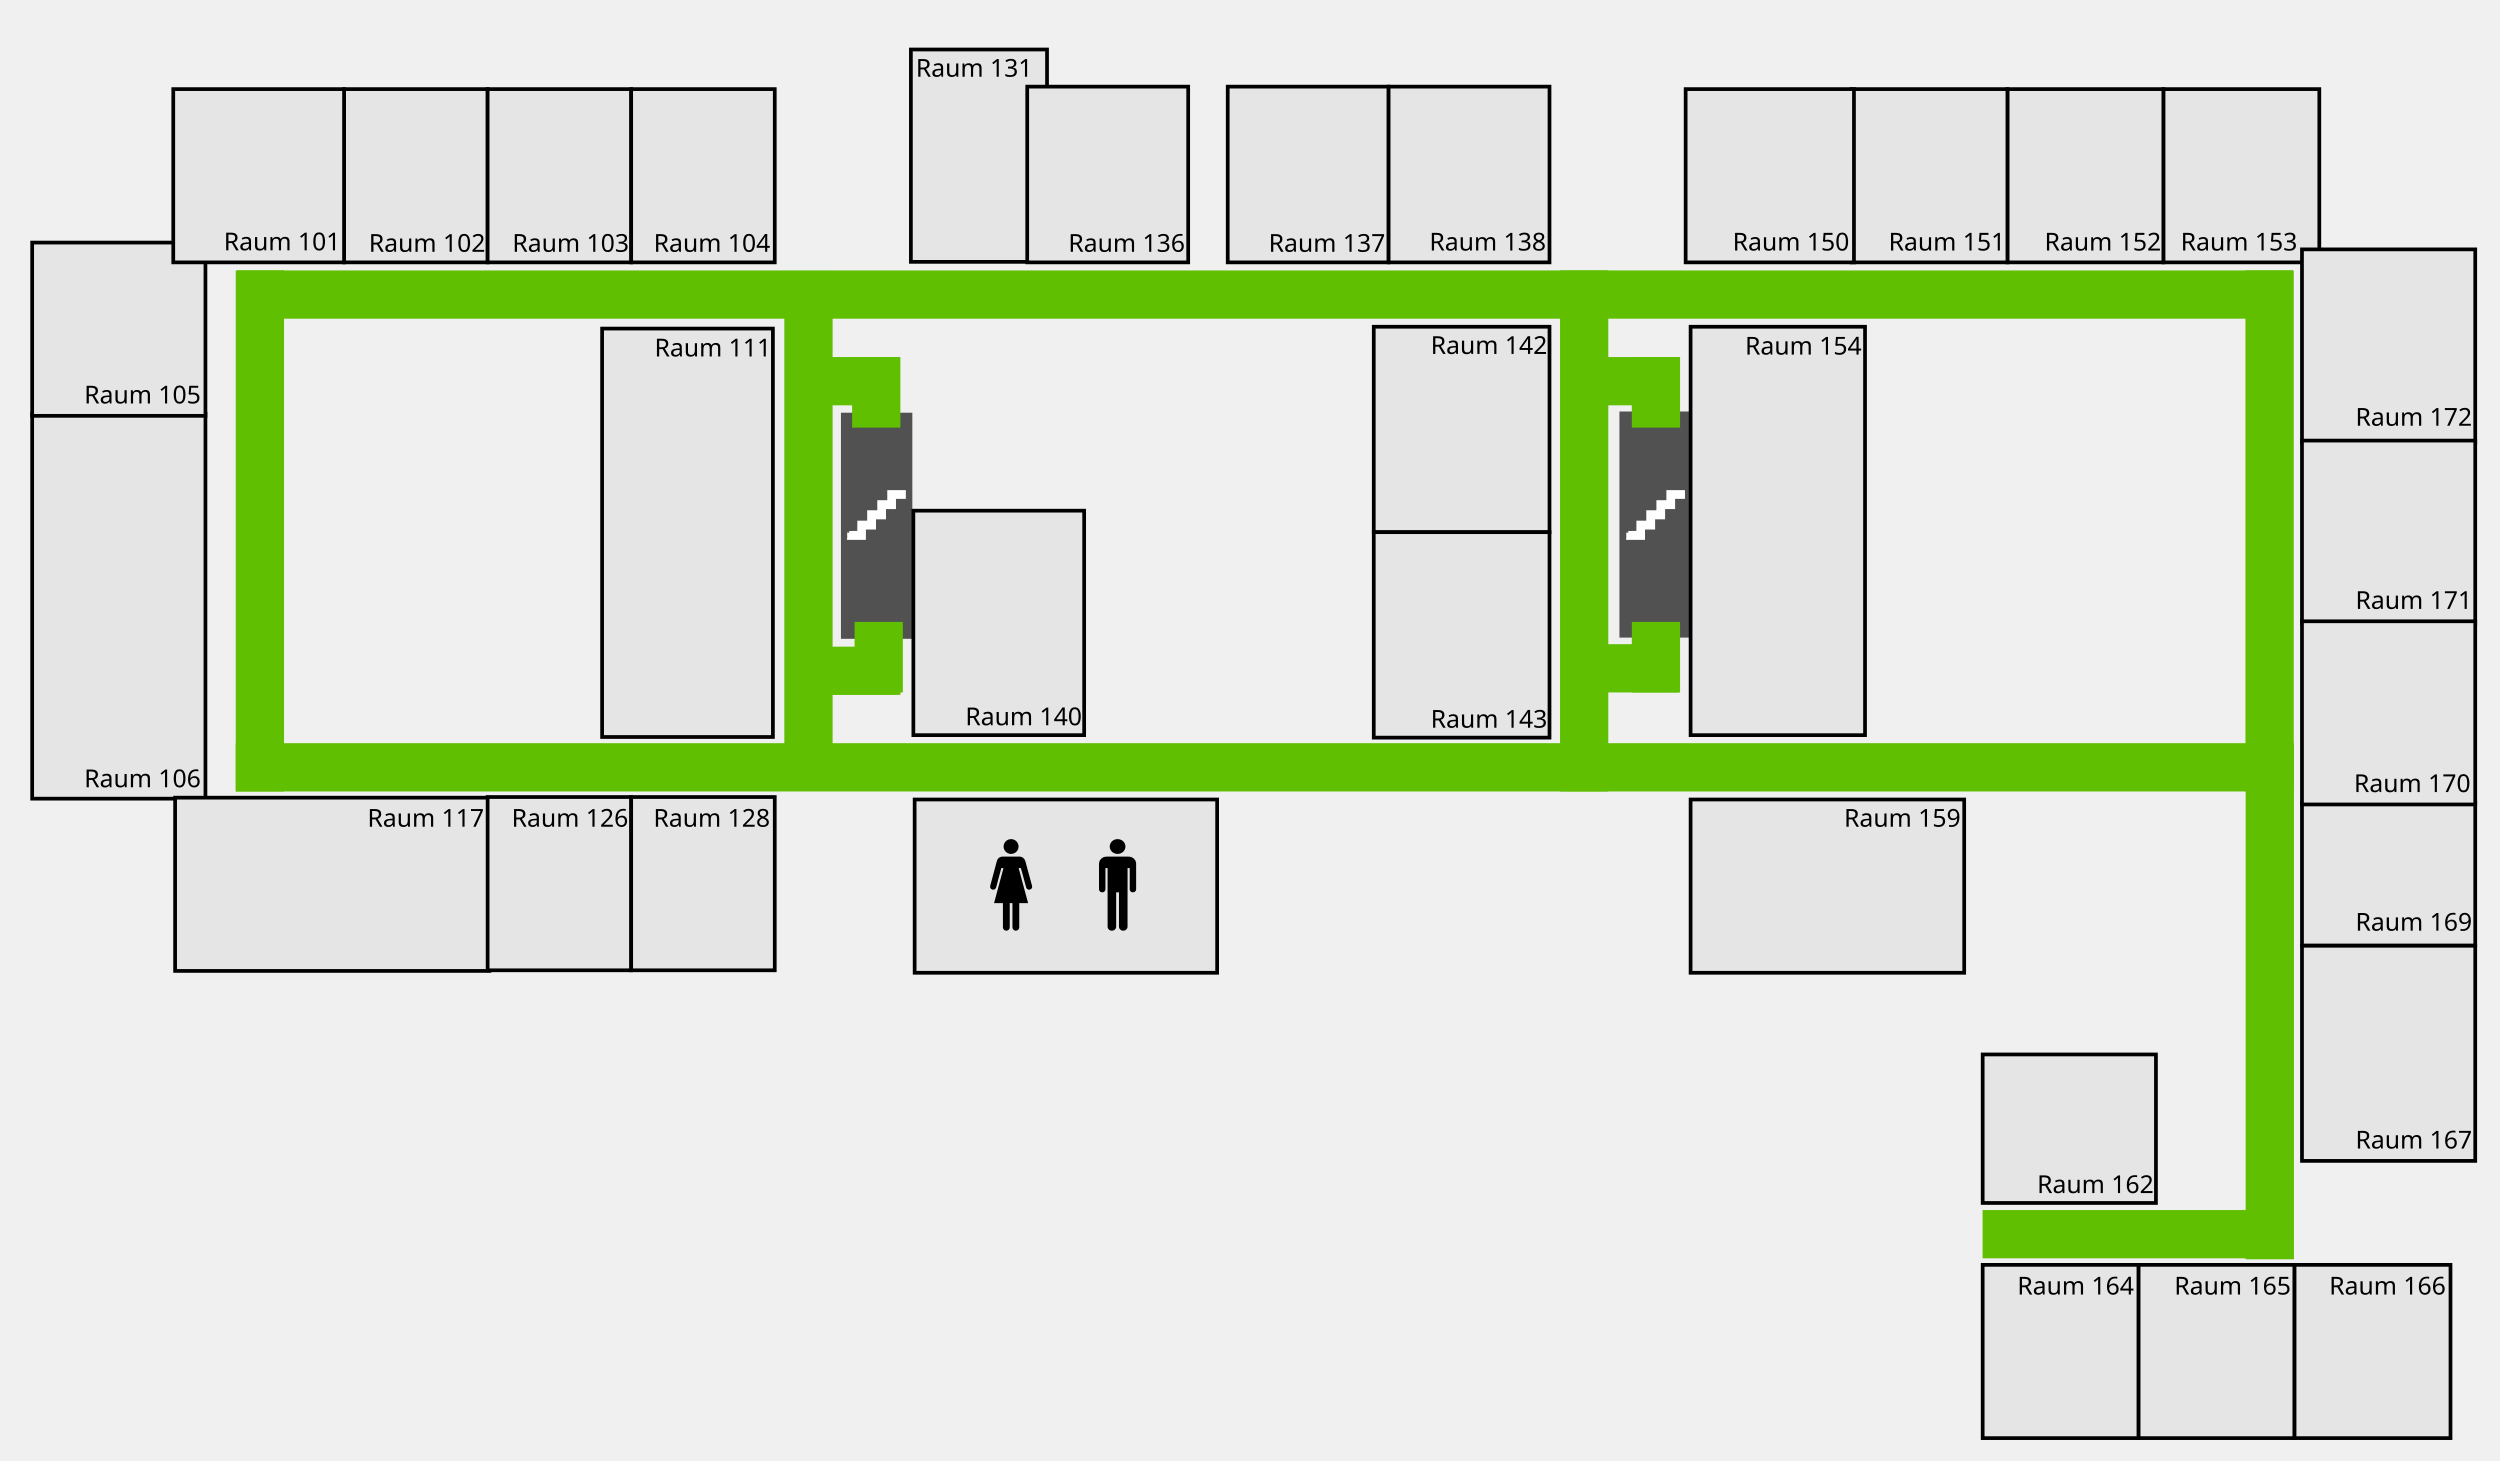
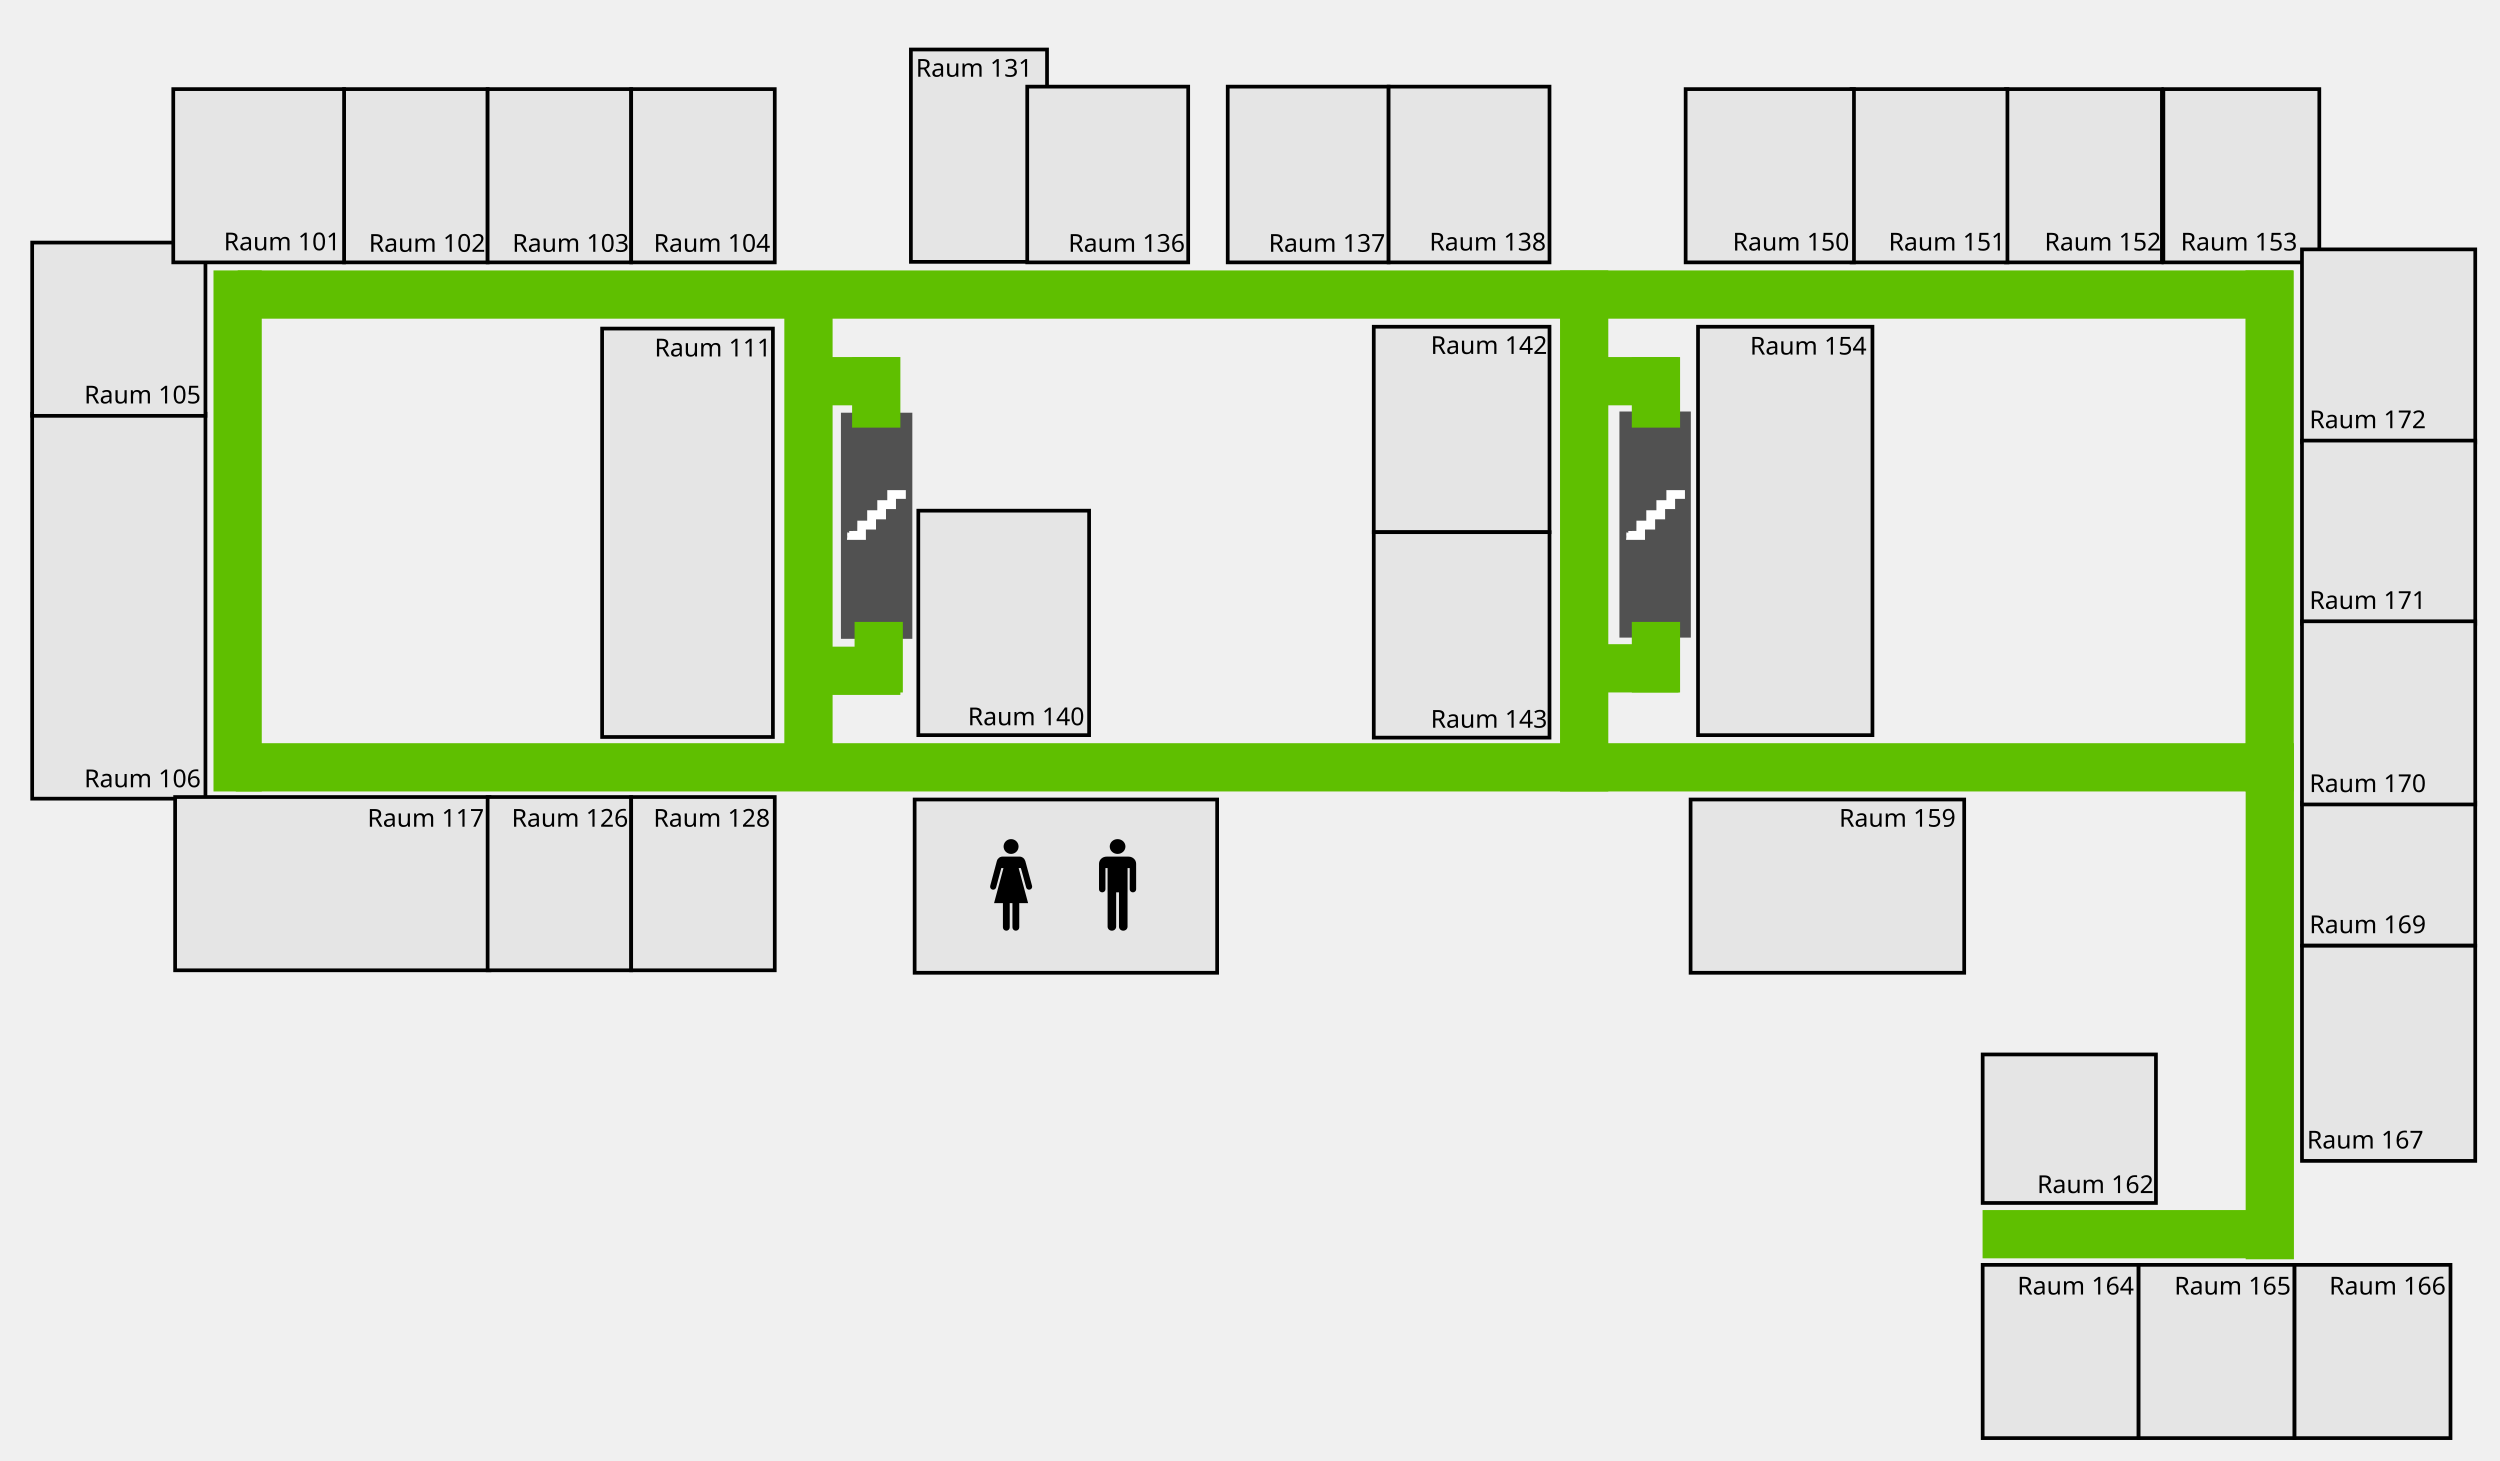
<svg xmlns="http://www.w3.org/2000/svg" width="1010" height="590">
  <g>
-     <rect fill="none" id="canvas_background" height="592" width="1012" y="-1" x="-1" />
-     <g display="none" id="canvasGrid">
-       <rect fill="url(#gridpattern)" stroke-width="0" y="0" x="0" height="100%" width="100%" id="svg_1" />
+     <rect x="-1" y="-1" width="1012" height="592" id="canvas_background" fill="none" />
+     <g id="canvasGrid" display="none">
+       <rect id="svg_1" width="100%" height="100%" x="0" y="0" stroke-width="0" fill="url(#gridpattern)" />
    </g>
  </g>
  <g>
-     <rect stroke="#000" id="svg_4" height="70" width="58" y="36" x="139" stroke-width="1.5" fill="#e5e5e5" />
-     <rect stroke="#000" id="svg_5" height="70" width="58" y="36" x="197" stroke-width="1.5" fill="#e5e5e5" />
-     <rect stroke="#000" id="svg_6" height="70" width="58" y="36" x="255" stroke-width="1.5" fill="#e5e5e5" />
-     <rect stroke="#000" id="svg_7" height="155.508" width="70" y="167.153" x="13" stroke-width="1.5" fill="#e5e5e5" />
-     <rect stroke="#000" id="svg_11" height="70" width="127" y="322.254" x="70.746" stroke-width="1.5" fill="#e5e5e5" />
-     <rect stroke="#000" id="svg_13" height="70" width="58" y="322" x="197" stroke-width="1.5" fill="#e5e5e5" />
-     <rect stroke="#000" id="svg_14" height="70" width="58" y="322" x="255" stroke-width="1.5" fill="#e5e5e5" />
-     <rect stroke="#000" id="svg_20" height="165" width="69" y="132.746" x="243.254" stroke-width="1.5" fill="#e5e5e5" />
-     <rect stroke="#000" id="svg_23" height="70" width="122.211" y="323" x="369.515" stroke-width="1.5" fill="#e5e5e5" />
-     <rect stroke="#000" id="svg_24" height="85.789" width="55" y="20" x="368" stroke-width="1.5" fill="#e5e5e5" />
-     <rect stroke="#000" id="svg_25" height="71" width="65.031" y="35" x="415" stroke-width="1.5" fill="#e5e5e5" />
-     <rect stroke="#000" id="svg_26" height="71" width="65" y="35" x="496" stroke-width="1.5" fill="#e5e5e5" />
-     <rect stroke="#000000" id="svg_27" height="71" width="65" y="35" x="561" stroke-width="1.5" fill="#e5e5e5" />
-     <rect stroke="#000" id="svg_28" height="83" width="71" y="132" x="555" stroke-width="1.5" fill="#e5e5e5" />
-     <rect stroke="#000" id="svg_29" height="83" width="71" y="215" x="555" stroke-width="1.5" fill="#e5e5e5" />
-     <rect stroke="#515151" id="svg_33" height="89.845" width="27.344" y="167" x="655" stroke-width="1.5" fill="#515151" />
-     <rect stroke="#515151" id="svg_34" height="89.845" width="27.344" y="167.488" x="340.488" stroke-width="1.5" fill="#515151" />
-     <rect id="svg_36" height="18" width="828.768" y="110" x="96.781" stroke-width="1.5" fill="#5fbf00" stroke="#5fbf00" />
-     <rect id="svg_37" height="18" width="828" y="301" x="96" stroke-width="1.5" fill="#5fbf00" stroke="#5fbf00" />
-     <rect stroke="#5fbf00" id="svg_38" height="209" width="18" y="110" x="96" stroke-width="1.5" fill="#5fbf00" />
-     <rect stroke="#5fbf00" id="svg_39" height="209" width="18" y="110" x="631" stroke-width="1.5" fill="#5fbf00" />
-     <rect stroke="#5fbf00" id="svg_40" height="207" width="18" y="110.219" x="317.622" stroke-width="1.5" fill="#5fbf00" />
-     <rect stroke="#000" id="svg_31" height="165" width="70.469" y="132" x="683" stroke-width="1.5" fill="#e5e5e5" />
-     <rect stroke="#000" id="svg_22" height="90.688" width="69" y="206.312" x="369" stroke-width="1.5" fill="#e5e5e5" />
-     <rect stroke="#5fbf00" id="svg_51" height="18" width="44.175" y="145" x="318.639" stroke-width="1.5" fill="#5fbf00" />
-     <rect stroke="#5fbf00" id="svg_54" height="27.011" width="18" y="145" x="345" stroke-width="1.5" fill="#5fbf00" />
-     <rect stroke="#5fbf00" id="svg_56" height="18" width="44.175" y="145" x="633" stroke-width="1.5" fill="#5fbf00" />
-     <rect stroke="#5fbf00" id="svg_57" height="27.011" width="18" y="145" x="660" stroke-width="1.5" fill="#5fbf00" />
-     <text transform="rotate(-4.729472 416.2188,347.2578) " xml:space="preserve" text-anchor="start" font-family="Helvetica, Arial, sans-serif" font-size="24" id="svg_61" y="355.63" x="409.555" stroke-opacity="null" stroke-width="0" stroke="#000" fill="#000000" />
-     <rect stroke="#5fbf00" id="svg_70" height="18" width="45.731" y="261" x="631.656" stroke-width="1.5" fill="#5fbf00" />
-     <rect stroke="#5fbf00" id="svg_2" height="207" width="18" y="301" x="908" stroke-width="1.5" fill="#5fbf00" />
-     <rect id="svg_3" height="70" width="110.538" y="323" x="683" stroke-width="1.5" fill="#e5e5e5" stroke="#000" />
-     <rect stroke="#000" id="svg_15" height="60" width="70" y="426" x="801" stroke-width="1.5" fill="#e5e5e5" />
-     <rect stroke="#000" id="svg_21" height="57.761" width="70" y="324.239" x="930" stroke-width="1.5" fill="#e5e5e5" />
-     <rect stroke="#5fbf00" id="svg_32" height="27.011" width="18" y="252" x="660" stroke-width="1.5" fill="#5fbf00" />
-     <rect id="svg_35" height="18" width="45" y="262" x="318" stroke-width="1.5" fill="#5fbf00" stroke="#5fbf00" />
-     <rect stroke="#5fbf00" id="svg_41" height="27.011" width="18" y="252" x="346" stroke-width="1.5" fill="#5fbf00" />
-     <rect stroke="#5fbf00" id="svg_43" height="209" width="18" y="110" x="907.922" stroke-width="1.5" fill="#5fbf00" />
-     <rect stroke="#000" id="svg_44" height="70" width="63" y="36" x="874" stroke-width="1.5" fill="#e5e5e5" />
-     <rect stroke="#000" id="svg_45" height="78" width="70" y="100.746" x="930" stroke-width="1.5" fill="#e5e5e5" />
-     <rect stroke="#000" id="svg_46" height="74" width="70" y="178" x="930" stroke-width="1.5" fill="#e5e5e5" />
-     <rect stroke="#000" id="svg_47" height="74" width="70" y="251" x="930" stroke-width="1.5" fill="#e5e5e5" />
-     <rect stroke="#000" id="svg_50" height="86.91" width="70" y="382.09" x="930" stroke-width="1.5" fill="#e5e5e5" />
-     <rect stroke="#000" id="svg_52" height="70" width="63" y="36" x="811" stroke-width="1.5" fill="#e5e5e5" />
-     <rect stroke="#000" id="svg_53" height="70" width="63" y="36" x="748" stroke-width="1.5" fill="#e5e5e5" />
-     <rect id="svg_55" height="70" width="68" y="36" x="681" stroke-width="1.5" fill="#e5e5e5" stroke="#000" />
-     <rect id="svg_58" height="18" width="121.867" y="489.614" x="801.714" stroke-width="1.5" fill="#5fbf00" stroke="#5fbf00" />
-     <rect stroke="#000" id="svg_60" height="70" width="63" y="511" x="801" stroke-width="1.5" fill="#e5e5e5" />
-     <rect stroke="#000" id="svg_62" height="70" width="63" y="511" x="864" stroke-width="1.5" fill="#e5e5e5" />
-     <path id="svg_10" d="m448.334,341.994c0,-1.654 1.419,-2.994 3.171,-2.994c1.752,0 3.171,1.34 3.171,2.994c0,1.654 -1.419,2.994 -3.171,2.994c-1.752,0 -3.171,-1.34 -3.171,-2.994zm10.66,8.475l0,-1.512c0,-1.591 -1.365,-2.881 -3.051,-2.881l-8.887,0c-1.685,0 -3.051,1.29 -3.051,2.881l0,1.512c-0.003,0.034 -0.005,0.07 -0.005,0.105l0,8.71c0,0.677 0.581,1.225 1.297,1.225c0.716,0 1.298,-0.548 1.298,-1.225l0,-8.581l0.87,0l0,9.807l0.006,0l0,13.857c0,0.901 0.775,1.633 1.729,1.633c0.955,0 1.729,-0.731 1.729,-1.633l0,-13.857l1.141,0l0,13.857c0,0.901 0.775,1.633 1.729,1.633c0.955,0 1.729,-0.731 1.729,-1.633l0,-13.857l0.005,0l0,-9.807l0.87,0l0,8.58c0,0.677 0.582,1.225 1.298,1.225c0.717,0 1.297,-0.549 1.297,-1.225l0,-8.71c-0,-0.036 -0.003,-0.071 -0.006,-0.105l0,0z" fill-opacity="null" stroke-opacity="null" stroke-width="0" stroke="#000" fill="#000000" />
-     <path stroke="#000" id="svg_16" d="m408.475,344.988c1.669,0 3.024,-1.34 3.024,-2.993c0,-1.654 -1.355,-2.995 -3.024,-2.995c-1.671,0 -3.026,1.341 -3.026,2.995c0,1.653 1.355,2.993 3.026,2.993zm8.482,12.908l-2.714,-9.962c-0.025,-0.09 -0.061,-0.177 -0.104,-0.257c-0.308,-0.933 -1.194,-1.609 -2.239,-1.609l-6.869,0c-1.09,0 -2.006,0.734 -2.275,1.73c-0.018,0.044 -0.033,0.09 -0.047,0.137l-2.666,9.962c-0.178,0.653 0.214,1.324 0.875,1.5c0.66,0.175 1.338,-0.213 1.516,-0.866l2.094,-7.825l0.872,0l-3.8,14.159l3.58,0l0,9.775c0,0.752 0.615,1.361 1.376,1.361c0.759,0 1.375,-0.609 1.375,-1.361l0,-9.775l1.094,0l0,9.775c0,0.752 0.616,1.361 1.377,1.361c0.759,0 1.375,-0.609 1.375,-1.361l0,-9.775l3.578,0l-3.814,-14.159l0.895,0l2.132,7.825c0.178,0.653 0.856,1.041 1.516,0.866c0.659,-0.176 1.05,-0.847 0.874,-1.501l-0,0z" fill-opacity="null" stroke-opacity="null" stroke-width="0" fill="#000000" />
-     <path stroke="#ffffff" id="svg_17" d="m343.077,215.27c1.334,-0.009 2.668,-0.018 4.002,-0.026c0.009,-1.385 0.018,-2.77 0.026,-4.155c1.328,0 2.655,0 3.983,0c0,-1.394 0,-2.787 0,-4.181c1.362,0 2.723,0 4.085,0c0,-1.36 0,-2.719 0,-4.079c1.345,0 2.69,0 4.034,0c0,-1.36 0,-2.719 0,-4.079c2,0 4.001,0 6.001,0c0,0.68 0,1.36 0,2.039c-1.328,0 -2.656,0 -3.984,0c0,1.377 0,2.753 0,4.13c-1.345,0 -2.69,0 -4.034,0c0,1.377 0,2.753 0,4.13c-1.345,0 -2.69,0 -4.034,0c0,1.377 0,2.753 0,4.13c-1.362,0 -2.723,0 -4.085,0c0,1.394 0,2.787 0,4.181c-2.017,0 -4.034,0 -6.051,0c0.09,-0.676 -0.153,-1.437 0.058,-2.09l0,-0z" stroke-width="1.5" fill="#ffffff" />
-     <path stroke="#ffffff" id="svg_30" d="m657.839,215.27c1.334,-0.009 2.668,-0.018 4.002,-0.026c0.009,-1.385 0.018,-2.77 0.026,-4.155c1.328,0 2.655,0 3.983,0c0,-1.394 0,-2.787 0,-4.181c1.362,0 2.723,0 4.085,0c0,-1.36 0,-2.719 0,-4.079c1.345,0 2.689,0 4.034,0c0,-1.36 0,-2.719 0,-4.079c2,0 4.001,0 6.001,0c0,0.68 0,1.36 0,2.039c-1.328,0 -2.656,0 -3.984,0c0,1.377 0,2.753 0,4.13c-1.345,0 -2.689,0 -4.034,0c0,1.377 0,2.753 0,4.13c-1.345,0 -2.689,0 -4.034,0c0,1.377 0,2.753 0,4.13c-1.362,0 -2.723,0 -4.085,0c0,1.394 0,2.787 0,4.181c-2.017,0 -4.034,0 -6.051,0c0.09,-0.676 -0.153,-1.437 0.058,-2.09l0,0z" stroke-width="1.5" fill="#ffffff" />
-     <text xml:space="preserve" text-anchor="start" font-family="Euphoria, sans-serif" font-size="10" id="svg_42" y="318.042" x="34.021" fill-opacity="null" stroke-opacity="null" stroke-width="0" stroke="#000" fill="#000000">Raum 106</text>
-     <text xml:space="preserve" text-anchor="start" font-family="Euphoria, sans-serif" font-size="10" id="svg_48" y="334" x="148.454" fill-opacity="null" stroke-opacity="null" stroke-width="0" stroke="#000" fill="#000000">Raum 117</text>
-     <text xml:space="preserve" text-anchor="start" font-family="Euphoria, sans-serif" font-size="10" id="svg_49" y="334" x="206.701" fill-opacity="null" stroke-opacity="null" stroke-width="0" stroke="#000" fill="#000000">Raum 126</text>
-     <text xml:space="preserve" text-anchor="start" font-family="Euphoria, sans-serif" font-size="10" id="svg_59" y="334" x="264" fill-opacity="null" stroke-opacity="null" stroke-width="0" stroke="#000" fill="#000000">Raum 128</text>
-     <text xml:space="preserve" text-anchor="start" font-family="Euphoria, sans-serif" font-size="10" id="svg_65" y="144" x="264.433" fill-opacity="null" stroke-opacity="null" stroke-width="0" stroke="#000" fill="#000000">Raum 111</text>
-     <text style="cursor: move;" xml:space="preserve" text-anchor="start" font-family="Euphoria, sans-serif" font-size="10" id="svg_67" y="293" x="390" fill-opacity="null" stroke-opacity="null" stroke-width="0" stroke="#000" fill="#000000">Raum 140</text>
-     <text style="cursor: move;" xml:space="preserve" text-anchor="start" font-family="Euphoria, sans-serif" font-size="10" id="svg_68" y="294" x="578" fill-opacity="null" stroke-opacity="null" stroke-width="0" stroke="#000" fill="#000000">Raum 143</text>
-     <text xml:space="preserve" text-anchor="start" font-family="Euphoria, sans-serif" font-size="10" id="svg_69" y="143" x="578" fill-opacity="null" stroke-opacity="null" stroke-width="0" stroke="#000" fill="#000000">Raum 142</text>
-     <text style="cursor: move;" xml:space="preserve" text-anchor="start" font-family="Euphoria, sans-serif" font-size="10" id="svg_71" y="101.216" x="577.485" fill-opacity="null" stroke-opacity="null" stroke-width="0" stroke="#000" fill="#000000">Raum 138</text>
-     <text style="cursor: move;" xml:space="preserve" text-anchor="start" font-family="Euphoria, sans-serif" font-size="10" id="svg_72" y="101.732" x="512.536" fill-opacity="null" stroke-opacity="null" stroke-width="0" stroke="#000" fill="#000000">Raum 137</text>
-     <text style="cursor: move;" xml:space="preserve" text-anchor="start" font-family="Euphoria, sans-serif" font-size="10" id="svg_73" y="101.732" x="431.608" fill-opacity="null" stroke-opacity="null" stroke-width="0" stroke="#000" fill="#000000">Raum 136</text>
-     <text xml:space="preserve" text-anchor="start" font-family="Euphoria, sans-serif" font-size="10" id="svg_74" y="31" x="370" fill-opacity="null" stroke-opacity="null" stroke-width="0" stroke="#000" fill="#000000">Raum 131</text>
-     <text style="cursor: move;" xml:space="preserve" text-anchor="start" font-family="Euphoria, sans-serif" font-size="10" id="svg_75" y="101.732" x="264.082" fill-opacity="null" stroke-opacity="null" stroke-width="0" stroke="#000" fill="#000000">Raum 104</text>
-     <text style="cursor: move;" xml:space="preserve" text-anchor="start" font-family="Euphoria, sans-serif" font-size="10" id="svg_76" y="101.732" x="207" fill-opacity="null" stroke-opacity="null" stroke-width="0" stroke="#000" fill="#000000">Raum 103</text>
-     <text style="cursor: move;" xml:space="preserve" text-anchor="start" font-family="Euphoria, sans-serif" font-size="10" id="svg_77" y="101.732" x="149" fill-opacity="null" stroke-opacity="null" stroke-width="0" stroke="#000" fill="#000000">Raum 102</text>
-     <text style="cursor: move;" xml:space="preserve" text-anchor="start" font-family="Euphoria, sans-serif" font-size="10" id="svg_79" y="101.216" x="700" fill-opacity="null" stroke-opacity="null" stroke-width="0" stroke="#000" fill="#000000">Raum 150</text>
-     <text style="cursor: move;" xml:space="preserve" text-anchor="start" font-family="Euphoria, sans-serif" font-size="10" id="svg_80" y="101.216" x="763" fill-opacity="null" stroke-opacity="null" stroke-width="0" stroke="#000" fill="#000000">Raum 151</text>
-     <text style="cursor: move;" xml:space="preserve" text-anchor="start" font-family="Euphoria, sans-serif" font-size="10" id="svg_81" y="101.216" x="826" fill-opacity="null" stroke-opacity="null" stroke-width="0" stroke="#000" fill="#000000">Raum 152</text>
-     <text style="cursor: move;" xml:space="preserve" text-anchor="start" font-family="Euphoria, sans-serif" font-size="10" id="svg_82" y="101.216" x="881" fill-opacity="null" stroke-opacity="null" stroke-width="0" stroke="#000" fill="#000000">Raum 153</text>
-     <text xml:space="preserve" text-anchor="start" font-family="Euphoria, sans-serif" font-size="10" id="svg_83" y="172" x="951.619" fill-opacity="null" stroke-opacity="null" stroke-width="0" stroke="#000" fill="#000000">Raum 172</text>
-     <text xml:space="preserve" text-anchor="start" font-family="Euphoria, sans-serif" font-size="10" id="svg_84" y="246" x="951.619" fill-opacity="null" stroke-opacity="null" stroke-width="0" stroke="#000" fill="#000000">Raum 171</text>
-     <text xml:space="preserve" text-anchor="start" font-family="Euphoria, sans-serif" font-size="10" id="svg_85" y="320" x="951" fill-opacity="null" stroke-opacity="null" stroke-width="0" stroke="#000" fill="#000000">Raum 170</text>
-     <text xml:space="preserve" text-anchor="start" font-family="Euphoria, sans-serif" font-size="10" id="svg_86" y="376" x="951.619" fill-opacity="null" stroke-opacity="null" stroke-width="0" stroke="#000" fill="#000000">Raum 169</text>
-     <text style="cursor: move;" xml:space="preserve" text-anchor="start" font-family="Euphoria, sans-serif" font-size="10" id="svg_87" y="464" x="951.619" fill-opacity="null" stroke-opacity="null" stroke-width="0" stroke="#000" fill="#000000">Raum 167</text>
-     <text xml:space="preserve" text-anchor="start" font-family="Euphoria, sans-serif" font-size="10" id="svg_88" y="523" x="878.423" fill-opacity="null" stroke-opacity="null" stroke-width="0" stroke="#000" fill="#000000">Raum 165</text>
-     <text xml:space="preserve" text-anchor="start" font-family="Euphoria, sans-serif" font-size="10" id="svg_89" y="523" x="815" fill-opacity="null" stroke-opacity="null" stroke-width="0" stroke="#000" fill="#000000">Raum 164</text>
-     <text style="cursor: move;" xml:space="preserve" text-anchor="start" font-family="Euphoria, sans-serif" font-size="10" id="svg_90" y="482" x="823" fill-opacity="null" stroke-opacity="null" stroke-width="0" stroke="#000" fill="#000000">Raum 162</text>
-     <text xml:space="preserve" text-anchor="start" font-family="Euphoria, sans-serif" font-size="10" id="svg_91" y="334" x="745" fill-opacity="null" stroke-opacity="null" stroke-width="0" stroke="#000" fill="#000000">Raum 159</text>
-     <text style="cursor: text;" xml:space="preserve" text-anchor="start" font-family="Euphoria, sans-serif" font-size="10" id="svg_92" y="143.254" x="705" fill-opacity="null" stroke-opacity="null" stroke-width="0" stroke="#000" fill="#000000">Raum 154</text>
-     <rect stroke="#000" id="svg_94" height="70" width="63" y="511" x="927" stroke-width="1.5" fill="#e5e5e5" />
-     <text xml:space="preserve" text-anchor="start" font-family="Euphoria, sans-serif" font-size="10" id="svg_95" y="523" x="941" fill-opacity="null" stroke-opacity="null" stroke-width="0" stroke="#000" fill="#000000">Raum 166</text>
-     <rect stroke="#000" id="svg_96" height="70" width="70" y="98" x="13" stroke-width="1.5" fill="#e5e5e5" />
-     <rect stroke="#000" id="svg_8" height="70" width="69" y="36" x="70" stroke-width="1.5" fill="#e5e5e5" />
-     <text style="cursor: move;" xml:space="preserve" text-anchor="start" font-family="Euphoria, sans-serif" font-size="10" id="svg_98" y="101.14" x="90.408" fill-opacity="null" stroke-opacity="null" stroke-width="0" stroke="#000" fill="#000000">Raum 101</text>
-     <text style="cursor: move;" xml:space="preserve" text-anchor="start" font-family="Euphoria, sans-serif" font-size="10" id="svg_99" y="163" x="34.021" fill-opacity="null" stroke-opacity="null" stroke-width="0" stroke="#000" fill="#000000">Raum 105</text>
+     <rect fill="#e5e5e5" stroke-width="1.5" x="139" y="36" width="58" height="70" id="svg_4" stroke="#000" />
+     <rect fill="#e5e5e5" stroke-width="1.5" x="197" y="36" width="58" height="70" id="svg_5" stroke="#000" />
+     <rect fill="#e5e5e5" stroke-width="1.5" x="255" y="36" width="58" height="70" id="svg_6" stroke="#000" />
+     <rect fill="#e5e5e5" stroke-width="1.5" x="13" y="167.153" width="70" height="155.508" id="svg_7" stroke="#000" />
+     <rect fill="#e5e5e5" stroke-width="1.5" x="70.746" y="322" width="127" height="70" id="svg_11" stroke="#000" />
+     <rect fill="#e5e5e5" stroke-width="1.5" x="197" y="322" width="58" height="70" id="svg_13" stroke="#000" />
+     <rect fill="#e5e5e5" stroke-width="1.5" x="255" y="322" width="58" height="70" id="svg_14" stroke="#000" />
+     <rect fill="#e5e5e5" stroke-width="1.5" x="243.254" y="132.746" width="69" height="165" id="svg_20" stroke="#000" />
+     <rect fill="#e5e5e5" stroke-width="1.5" x="369.515" y="323" width="122.211" height="70" id="svg_23" stroke="#000" />
+     <rect fill="#e5e5e5" stroke-width="1.5" x="368" y="20" width="55" height="85.789" id="svg_24" stroke="#000" />
+     <rect fill="#e5e5e5" stroke-width="1.5" x="415" y="35" width="65.031" height="71" id="svg_25" stroke="#000" />
+     <rect fill="#e5e5e5" stroke-width="1.5" x="496" y="35" width="65" height="71" id="svg_26" stroke="#000" />
+     <rect fill="#e5e5e5" stroke-width="1.5" x="561" y="35" width="65" height="71" id="svg_27" stroke="#000000" />
+     <rect fill="#e5e5e5" stroke-width="1.5" x="555" y="132" width="71" height="83" id="svg_28" stroke="#000" />
+     <rect fill="#e5e5e5" stroke-width="1.5" x="555" y="215" width="71" height="83" id="svg_29" stroke="#000" />
+     <rect fill="#515151" stroke-width="1.5" x="655" y="167" width="27.344" height="89.845" id="svg_33" stroke="#515151" />
+     <rect fill="#515151" stroke-width="1.5" x="340.488" y="167.488" width="27.344" height="89.845" id="svg_34" stroke="#515151" />
+     <rect stroke="#5fbf00" fill="#5fbf00" stroke-width="1.5" x="96.781" y="110" width="828.768" height="18" id="svg_36" />
+     <rect stroke="#5fbf00" fill="#5fbf00" stroke-width="1.5" x="96" y="301" width="828" height="18" id="svg_37" />
+     <rect fill="#5fbf00" stroke-width="1.5" x="87" y="110" width="18" height="209" id="svg_38" stroke="#5fbf00" />
+     <rect fill="#5fbf00" stroke-width="1.5" x="631" y="110" width="18" height="209" id="svg_39" stroke="#5fbf00" />
+     <rect fill="#5fbf00" stroke-width="1.5" x="317.622" y="110.219" width="18" height="207" id="svg_40" stroke="#5fbf00" />
+     <rect fill="#e5e5e5" stroke-width="1.5" x="686" y="132" width="70.469" height="165" id="svg_31" stroke="#000" />
+     <rect fill="#e5e5e5" stroke-width="1.5" x="371" y="206.312" width="69" height="90.688" id="svg_22" stroke="#000" />
+     <rect fill="#5fbf00" stroke-width="1.5" x="318.639" y="145" width="44.175" height="18" id="svg_51" stroke="#5fbf00" />
+     <rect fill="#5fbf00" stroke-width="1.5" x="345" y="145" width="18" height="27.011" id="svg_54" stroke="#5fbf00" />
+     <rect fill="#5fbf00" stroke-width="1.5" x="633" y="145" width="44.175" height="18" id="svg_56" stroke="#5fbf00" />
+     <rect fill="#5fbf00" stroke-width="1.5" x="660" y="145" width="18" height="27.011" id="svg_57" stroke="#5fbf00" />
+     <text fill="#000000" stroke="#000" stroke-width="0" stroke-opacity="null" x="409.555" y="355.63" id="svg_61" font-size="24" font-family="Helvetica, Arial, sans-serif" text-anchor="start" xml:space="preserve" transform="rotate(-4.729472 416.2188,347.2578) " />
+     <rect fill="#5fbf00" stroke-width="1.5" x="631.656" y="261" width="45.731" height="18" id="svg_70" stroke="#5fbf00" />
+     <rect fill="#5fbf00" stroke-width="1.5" x="908" y="301" width="18" height="207" id="svg_2" stroke="#5fbf00" />
+     <rect stroke="#000" fill="#e5e5e5" stroke-width="1.5" x="683" y="323" width="110.538" height="70" id="svg_3" />
+     <rect fill="#e5e5e5" stroke-width="1.5" x="801" y="426" width="70" height="60" id="svg_15" stroke="#000" />
+     <rect fill="#e5e5e5" stroke-width="1.5" x="930" y="324.239" width="70" height="57.761" id="svg_21" stroke="#000" />
+     <rect fill="#5fbf00" stroke-width="1.5" x="660" y="252" width="18" height="27.011" id="svg_32" stroke="#5fbf00" />
+     <rect stroke="#5fbf00" fill="#5fbf00" stroke-width="1.5" x="318" y="262" width="45" height="18" id="svg_35" />
+     <rect fill="#5fbf00" stroke-width="1.5" x="346" y="252" width="18" height="27.011" id="svg_41" stroke="#5fbf00" />
+     <rect fill="#5fbf00" stroke-width="1.5" x="907.922" y="110" width="18" height="209" id="svg_43" stroke="#5fbf00" />
+     <rect fill="#e5e5e5" stroke-width="1.5" x="874" y="36" width="63" height="70" id="svg_44" stroke="#000" />
+     <rect fill="#e5e5e5" stroke-width="1.5" x="930" y="100.746" width="70" height="78" id="svg_45" stroke="#000" />
+     <rect fill="#e5e5e5" stroke-width="1.5" x="930" y="178" width="70" height="74" id="svg_46" stroke="#000" />
+     <rect fill="#e5e5e5" stroke-width="1.5" x="930" y="251" width="70" height="74" id="svg_47" stroke="#000" />
+     <rect fill="#e5e5e5" stroke-width="1.5" x="930" y="382.09" width="70" height="86.91" id="svg_50" stroke="#000" />
+     <rect fill="#e5e5e5" stroke-width="1.5" x="810.408" y="36" width="63" height="70" id="svg_52" stroke="#000" />
+     <rect fill="#e5e5e5" stroke-width="1.5" x="748" y="36" width="63" height="70" id="svg_53" stroke="#000" />
+     <rect stroke="#000" fill="#e5e5e5" stroke-width="1.5" x="681" y="36" width="68" height="70" id="svg_55" />
+     <rect stroke="#5fbf00" fill="#5fbf00" stroke-width="1.5" x="801.714" y="489.614" width="121.867" height="18" id="svg_58" />
+     <rect fill="#e5e5e5" stroke-width="1.5" x="801" y="511" width="63" height="70" id="svg_60" stroke="#000" />
+     <rect fill="#e5e5e5" stroke-width="1.5" x="864" y="511" width="63" height="70" id="svg_62" stroke="#000" />
+     <path fill="#000000" stroke="#000" stroke-width="0" stroke-opacity="null" fill-opacity="null" d="m448.334,341.994c0,-1.654 1.419,-2.994 3.171,-2.994c1.752,0 3.171,1.34 3.171,2.994c0,1.654 -1.419,2.994 -3.171,2.994c-1.752,0 -3.171,-1.34 -3.171,-2.994zm10.66,8.475l0,-1.512c0,-1.591 -1.365,-2.881 -3.051,-2.881l-8.887,0c-1.685,0 -3.051,1.29 -3.051,2.881l0,1.512c-0.003,0.034 -0.005,0.07 -0.005,0.105l0,8.71c0,0.677 0.581,1.225 1.297,1.225c0.716,0 1.298,-0.548 1.298,-1.225l0,-8.581l0.87,0l0,9.807l0.006,0l0,13.857c0,0.901 0.775,1.633 1.729,1.633c0.955,0 1.729,-0.731 1.729,-1.633l0,-13.857l1.141,0l0,13.857c0,0.901 0.775,1.633 1.729,1.633c0.955,0 1.729,-0.731 1.729,-1.633l0,-13.857l0.005,0l0,-9.807l0.87,0l0,8.58c0,0.677 0.582,1.225 1.298,1.225c0.717,0 1.297,-0.549 1.297,-1.225l0,-8.71c-0,-0.036 -0.003,-0.071 -0.006,-0.105l0,0z" id="svg_10" />
+     <path fill="#000000" stroke-width="0" stroke-opacity="null" fill-opacity="null" d="m408.475,344.988c1.669,0 3.024,-1.34 3.024,-2.993c0,-1.654 -1.355,-2.995 -3.024,-2.995c-1.671,0 -3.026,1.341 -3.026,2.995c0,1.653 1.355,2.993 3.026,2.993zm8.482,12.909l-2.714,-9.962c-0.025,-0.09 -0.061,-0.177 -0.104,-0.257c-0.308,-0.933 -1.194,-1.609 -2.239,-1.609l-6.87,0c-1.09,0 -2.006,0.734 -2.275,1.73c-0.018,0.044 -0.033,0.09 -0.047,0.137l-2.666,9.962c-0.178,0.653 0.214,1.324 0.875,1.5c0.66,0.175 1.338,-0.213 1.516,-0.866l2.094,-7.825l0.872,0l-3.8,14.159l3.58,0l0,9.775c0,0.752 0.615,1.361 1.376,1.361c0.759,0 1.375,-0.609 1.375,-1.361l0,-9.775l1.094,0l0,9.775c0,0.752 0.616,1.361 1.377,1.361c0.759,0 1.375,-0.609 1.375,-1.361l0,-9.775l3.578,0l-3.814,-14.159l0.895,0l2.132,7.825c0.178,0.653 0.856,1.041 1.516,0.866c0.658,-0.176 1.05,-0.847 0.874,-1.5l0,0l-0,0z" id="svg_16" stroke="#000" />
+     <path fill="#ffffff" stroke-width="1.5" d="m343.077,215.27c1.334,-0.009 2.668,-0.018 4.002,-0.026c0.009,-1.385 0.018,-2.77 0.026,-4.155c1.328,0 2.655,0 3.983,0c0,-1.394 0,-2.787 0,-4.181c1.362,0 2.723,0 4.085,0c0,-1.36 0,-2.719 0,-4.079c1.345,0 2.689,0 4.034,0c0,-1.36 0,-2.719 0,-4.079c2,0 4.001,0 6.001,0c0,0.68 0,1.36 0,2.039c-1.328,0 -2.656,0 -3.984,0c0,1.377 0,2.753 0,4.13c-1.345,0 -2.689,0 -4.034,0c0,1.377 0,2.753 0,4.13c-1.345,0 -2.689,0 -4.034,0c0,1.377 0,2.753 0,4.13c-1.362,0 -2.723,0 -4.085,0c0,1.394 0,2.787 0,4.181c-2.017,0 -4.034,0 -6.051,0c0.09,-0.676 -0.153,-1.437 0.058,-2.09l0,0z" id="svg_17" stroke="#ffffff" />
+     <path fill="#ffffff" stroke-width="1.5" d="m657.839,215.27c1.334,-0.009 2.668,-0.018 4.002,-0.026c0.009,-1.385 0.018,-2.77 0.026,-4.155c1.328,0 2.655,0 3.983,0c0,-1.394 0,-2.787 0,-4.181c1.362,0 2.723,0 4.085,0c0,-1.36 0,-2.719 0,-4.079c1.345,0 2.689,0 4.034,0c0,-1.36 0,-2.719 0,-4.079c2,0 4.001,0 6.001,0c0,0.68 0,1.36 0,2.039c-1.328,0 -2.656,0 -3.984,0c0,1.377 0,2.753 0,4.13c-1.345,0 -2.689,0 -4.034,0c0,1.377 0,2.753 0,4.13c-1.345,0 -2.689,0 -4.034,0c0,1.377 0,2.753 0,4.13c-1.362,0 -2.723,0 -4.085,0c0,1.394 0,2.787 0,4.181c-2.017,0 -4.034,0 -6.051,0c0.09,-0.676 -0.153,-1.437 0.058,-2.09l0,0z" id="svg_30" stroke="#ffffff" />
+     <text fill="#000000" stroke="#000" stroke-width="0" stroke-opacity="null" fill-opacity="null" x="34.021" y="318.042" id="svg_42" font-size="10" font-family="Euphoria, sans-serif" text-anchor="start" xml:space="preserve">Raum 106</text>
+     <text fill="#000000" stroke="#000" stroke-width="0" stroke-opacity="null" fill-opacity="null" x="148.454" y="334" id="svg_48" font-size="10" font-family="Euphoria, sans-serif" text-anchor="start" xml:space="preserve">Raum 117</text>
+     <text fill="#000000" stroke="#000" stroke-width="0" stroke-opacity="null" fill-opacity="null" x="206.701" y="334" id="svg_49" font-size="10" font-family="Euphoria, sans-serif" text-anchor="start" xml:space="preserve">Raum 126</text>
+     <text fill="#000000" stroke="#000" stroke-width="0" stroke-opacity="null" fill-opacity="null" x="264" y="334" id="svg_59" font-size="10" font-family="Euphoria, sans-serif" text-anchor="start" xml:space="preserve">Raum 128</text>
+     <text fill="#000000" stroke="#000" stroke-width="0" stroke-opacity="null" fill-opacity="null" x="264.433" y="144" id="svg_65" font-size="10" font-family="Euphoria, sans-serif" text-anchor="start" xml:space="preserve">Raum 111</text>
+     <text fill="#000000" stroke="#000" stroke-width="0" stroke-opacity="null" fill-opacity="null" x="391" y="293" id="svg_67" font-size="10" font-family="Euphoria, sans-serif" text-anchor="start" xml:space="preserve">Raum 140</text>
+     <text fill="#000000" stroke="#000" stroke-width="0" stroke-opacity="null" fill-opacity="null" x="578" y="294" id="svg_68" font-size="10" font-family="Euphoria, sans-serif" text-anchor="start" xml:space="preserve">Raum 143</text>
+     <text fill="#000000" stroke="#000" stroke-width="0" stroke-opacity="null" fill-opacity="null" x="578" y="143" id="svg_69" font-size="10" font-family="Euphoria, sans-serif" text-anchor="start" xml:space="preserve">Raum 142</text>
+     <text fill="#000000" stroke="#000" stroke-width="0" stroke-opacity="null" fill-opacity="null" x="577.485" y="101.216" id="svg_71" font-size="10" font-family="Euphoria, sans-serif" text-anchor="start" xml:space="preserve">Raum 138</text>
+     <text fill="#000000" stroke="#000" stroke-width="0" stroke-opacity="null" fill-opacity="null" x="512.536" y="101.732" id="svg_72" font-size="10" font-family="Euphoria, sans-serif" text-anchor="start" xml:space="preserve">Raum 137</text>
+     <text fill="#000000" stroke="#000" stroke-width="0" stroke-opacity="null" fill-opacity="null" x="431.608" y="101.732" id="svg_73" font-size="10" font-family="Euphoria, sans-serif" text-anchor="start" xml:space="preserve">Raum 136</text>
+     <text fill="#000000" stroke="#000" stroke-width="0" stroke-opacity="null" fill-opacity="null" x="370" y="31" id="svg_74" font-size="10" font-family="Euphoria, sans-serif" text-anchor="start" xml:space="preserve">Raum 131</text>
+     <text fill="#000000" stroke="#000" stroke-width="0" stroke-opacity="null" fill-opacity="null" x="264.082" y="101.732" id="svg_75" font-size="10" font-family="Euphoria, sans-serif" text-anchor="start" xml:space="preserve">Raum 104</text>
+     <text fill="#000000" stroke="#000" stroke-width="0" stroke-opacity="null" fill-opacity="null" x="207" y="101.732" id="svg_76" font-size="10" font-family="Euphoria, sans-serif" text-anchor="start" xml:space="preserve">Raum 103</text>
+     <text fill="#000000" stroke="#000" stroke-width="0" stroke-opacity="null" fill-opacity="null" x="149" y="101.732" id="svg_77" font-size="10" font-family="Euphoria, sans-serif" text-anchor="start" xml:space="preserve">Raum 102</text>
+     <text fill="#000000" stroke="#000" stroke-width="0" stroke-opacity="null" fill-opacity="null" x="700" y="101.216" id="svg_79" font-size="10" font-family="Euphoria, sans-serif" text-anchor="start" xml:space="preserve">Raum 150</text>
+     <text fill="#000000" stroke="#000" stroke-width="0" stroke-opacity="null" fill-opacity="null" x="763" y="101.216" id="svg_80" font-size="10" font-family="Euphoria, sans-serif" text-anchor="start" xml:space="preserve">Raum 151</text>
+     <text fill="#000000" stroke="#000" stroke-width="0" stroke-opacity="null" fill-opacity="null" x="826" y="101.216" id="svg_81" font-size="10" font-family="Euphoria, sans-serif" text-anchor="start" xml:space="preserve">Raum 152</text>
+     <text fill="#000000" stroke="#000" stroke-width="0" stroke-opacity="null" fill-opacity="null" x="881" y="101.216" id="svg_82" font-size="10" font-family="Euphoria, sans-serif" text-anchor="start" xml:space="preserve">Raum 153</text>
+     <text fill="#000000" stroke="#000" stroke-width="0" stroke-opacity="null" fill-opacity="null" x="933" y="173" id="svg_83" font-size="10" font-family="Euphoria, sans-serif" text-anchor="start" xml:space="preserve">Raum 172</text>
+     <text fill="#000000" stroke="#000" stroke-width="0" stroke-opacity="null" fill-opacity="null" x="933" y="246" id="svg_84" font-size="10" font-family="Euphoria, sans-serif" text-anchor="start" xml:space="preserve">Raum 171</text>
+     <text fill="#000000" stroke="#000" stroke-width="0" stroke-opacity="null" fill-opacity="null" x="933" y="320" id="svg_85" font-size="10" font-family="Euphoria, sans-serif" text-anchor="start" xml:space="preserve">Raum 170</text>
+     <text fill="#000000" stroke="#000" stroke-width="0" stroke-opacity="null" fill-opacity="null" x="933" y="377" id="svg_86" font-size="10" font-family="Euphoria, sans-serif" text-anchor="start" xml:space="preserve">Raum 169</text>
+     <text fill="#000000" stroke="#000" stroke-width="0" stroke-opacity="null" fill-opacity="null" x="932" y="464" id="svg_87" font-size="10" font-family="Euphoria, sans-serif" text-anchor="start" xml:space="preserve">Raum 167</text>
+     <text fill="#000000" stroke="#000" stroke-width="0" stroke-opacity="null" fill-opacity="null" x="878.423" y="523" id="svg_88" font-size="10" font-family="Euphoria, sans-serif" text-anchor="start" xml:space="preserve">Raum 165</text>
+     <text fill="#000000" stroke="#000" stroke-width="0" stroke-opacity="null" fill-opacity="null" x="815" y="523" id="svg_89" font-size="10" font-family="Euphoria, sans-serif" text-anchor="start" xml:space="preserve">Raum 164</text>
+     <text fill="#000000" stroke="#000" stroke-width="0" stroke-opacity="null" fill-opacity="null" x="823" y="482" id="svg_90" font-size="10" font-family="Euphoria, sans-serif" text-anchor="start" xml:space="preserve">Raum 162</text>
+     <text fill="#000000" stroke="#000" stroke-width="0" stroke-opacity="null" fill-opacity="null" x="743" y="334" id="svg_91" font-size="10" font-family="Euphoria, sans-serif" text-anchor="start" xml:space="preserve">Raum 159</text>
+     <text fill="#000000" stroke="#000" stroke-width="0" stroke-opacity="null" fill-opacity="null" x="707" y="143.254" id="svg_92" font-size="10" font-family="Euphoria, sans-serif" text-anchor="start" xml:space="preserve">Raum 154</text>
+     <rect fill="#e5e5e5" stroke-width="1.5" x="927" y="511" width="63" height="70" id="svg_94" stroke="#000" />
+     <text fill="#000000" stroke="#000" stroke-width="0" stroke-opacity="null" fill-opacity="null" x="941" y="523" id="svg_95" font-size="10" font-family="Euphoria, sans-serif" text-anchor="start" xml:space="preserve">Raum 166</text>
+     <rect fill="#e5e5e5" stroke-width="1.5" x="13" y="98" width="70" height="70" id="svg_96" stroke="#000" />
+     <rect fill="#e5e5e5" stroke-width="1.5" x="70" y="36" width="69" height="70" id="svg_8" stroke="#000" />
+     <text fill="#000000" stroke="#000" stroke-width="0" stroke-opacity="null" fill-opacity="null" x="90.408" y="101.14" id="svg_98" font-size="10" font-family="Euphoria, sans-serif" text-anchor="start" xml:space="preserve">Raum 101</text>
+     <text fill="#000000" stroke="#000" stroke-width="0" stroke-opacity="null" fill-opacity="null" x="34.021" y="163" id="svg_99" font-size="10" font-family="Euphoria, sans-serif" text-anchor="start" xml:space="preserve">Raum 105</text>
  </g>
</svg>
